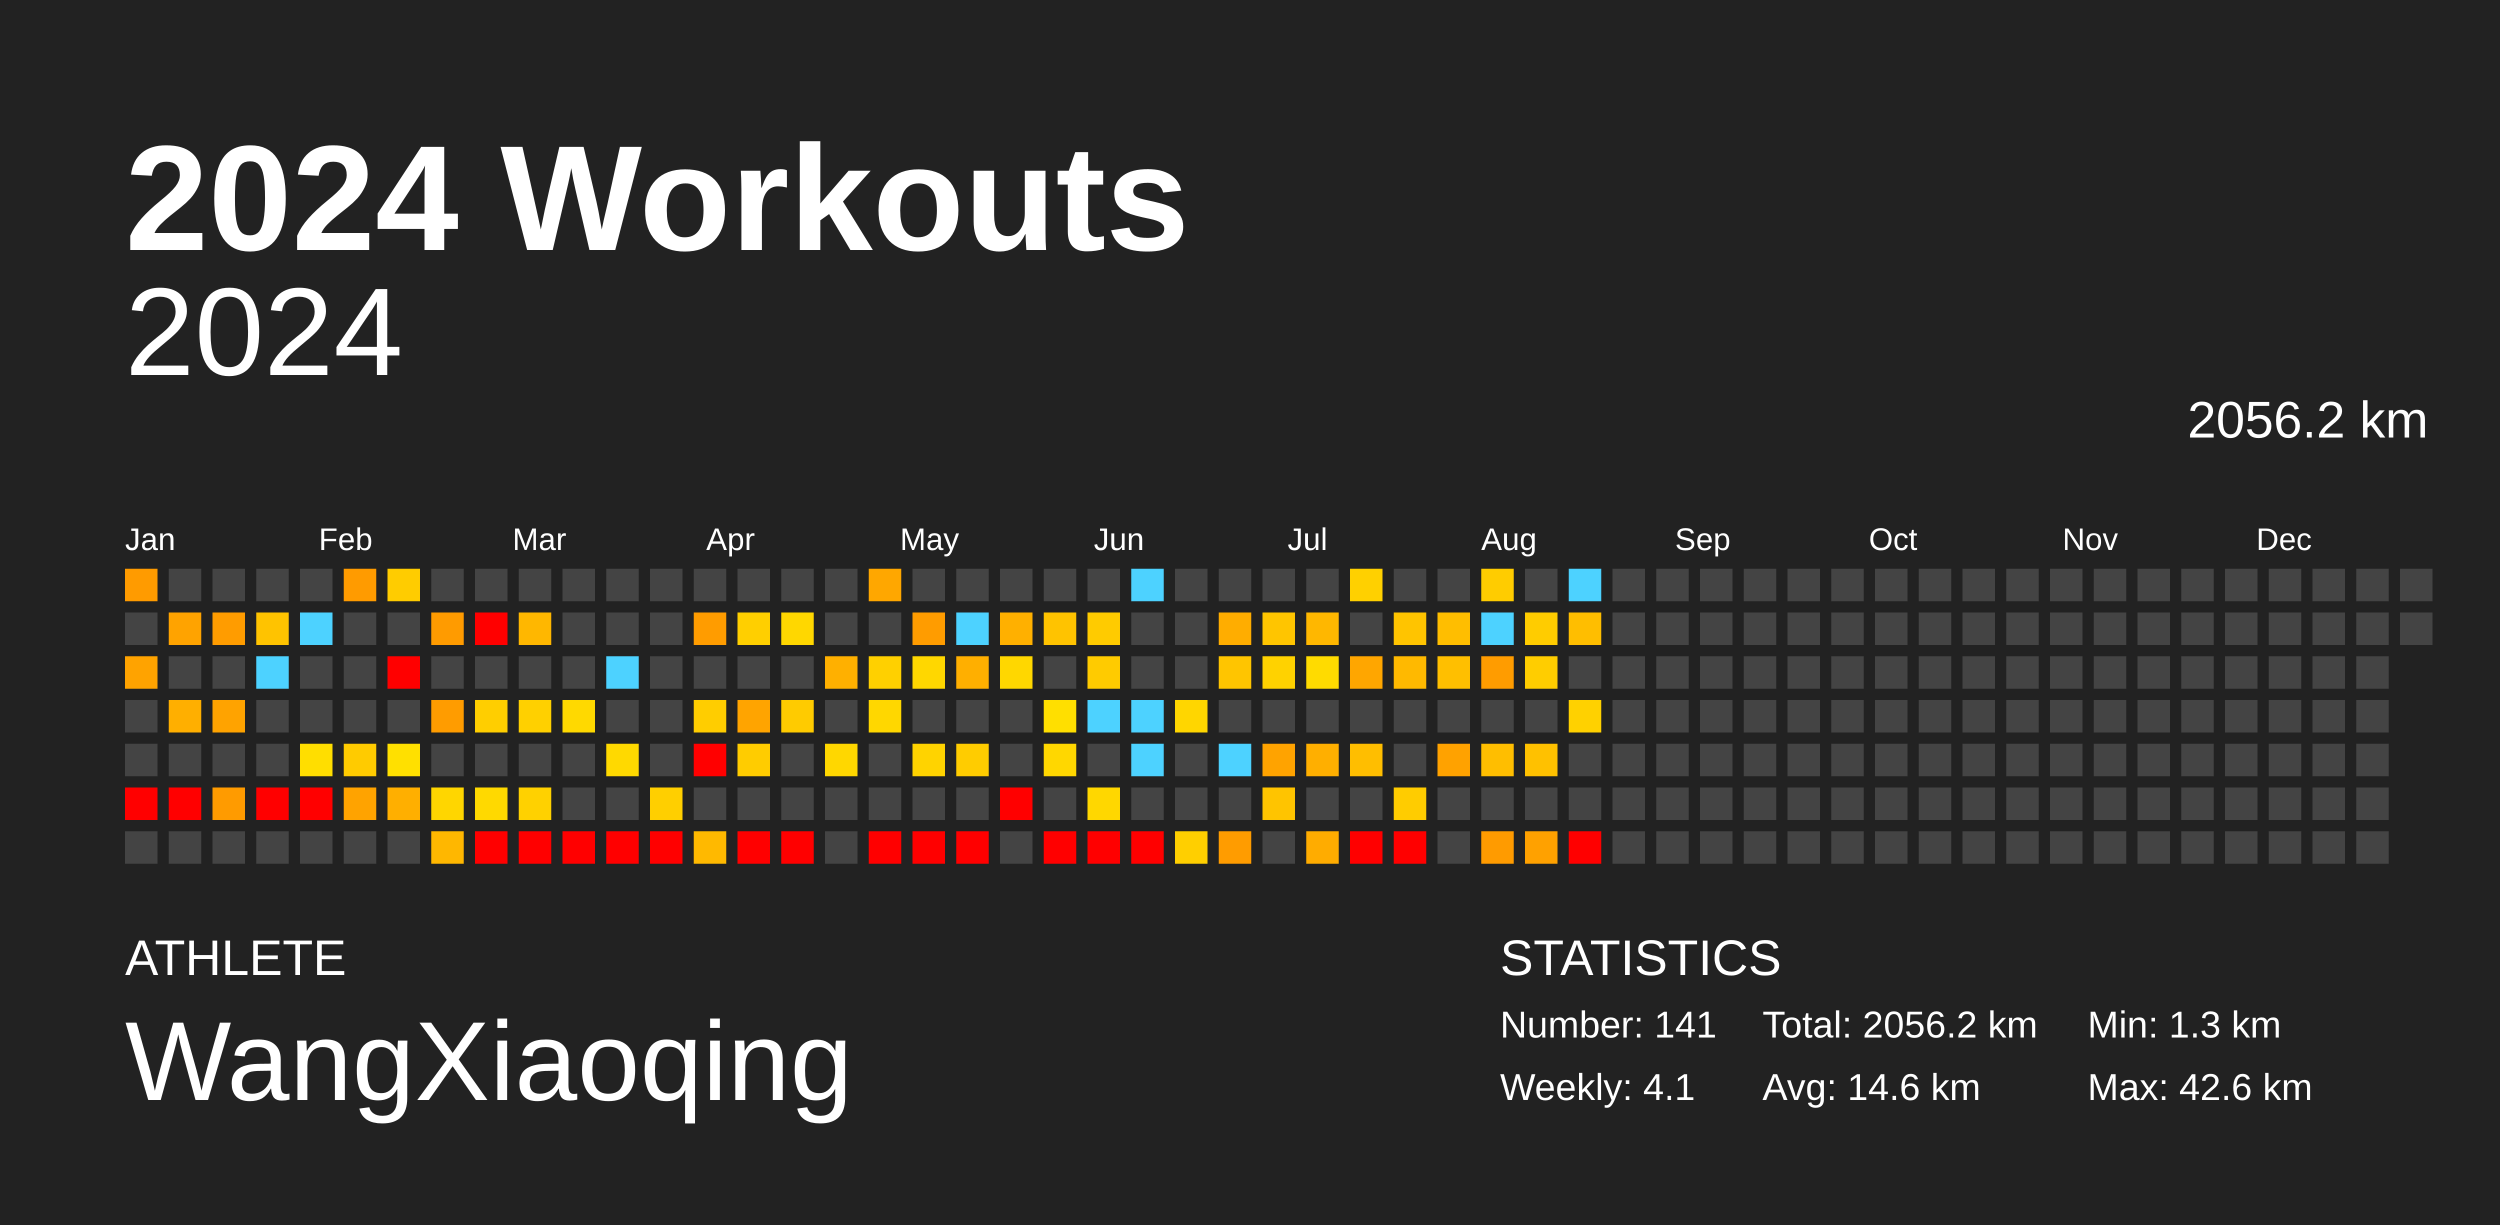
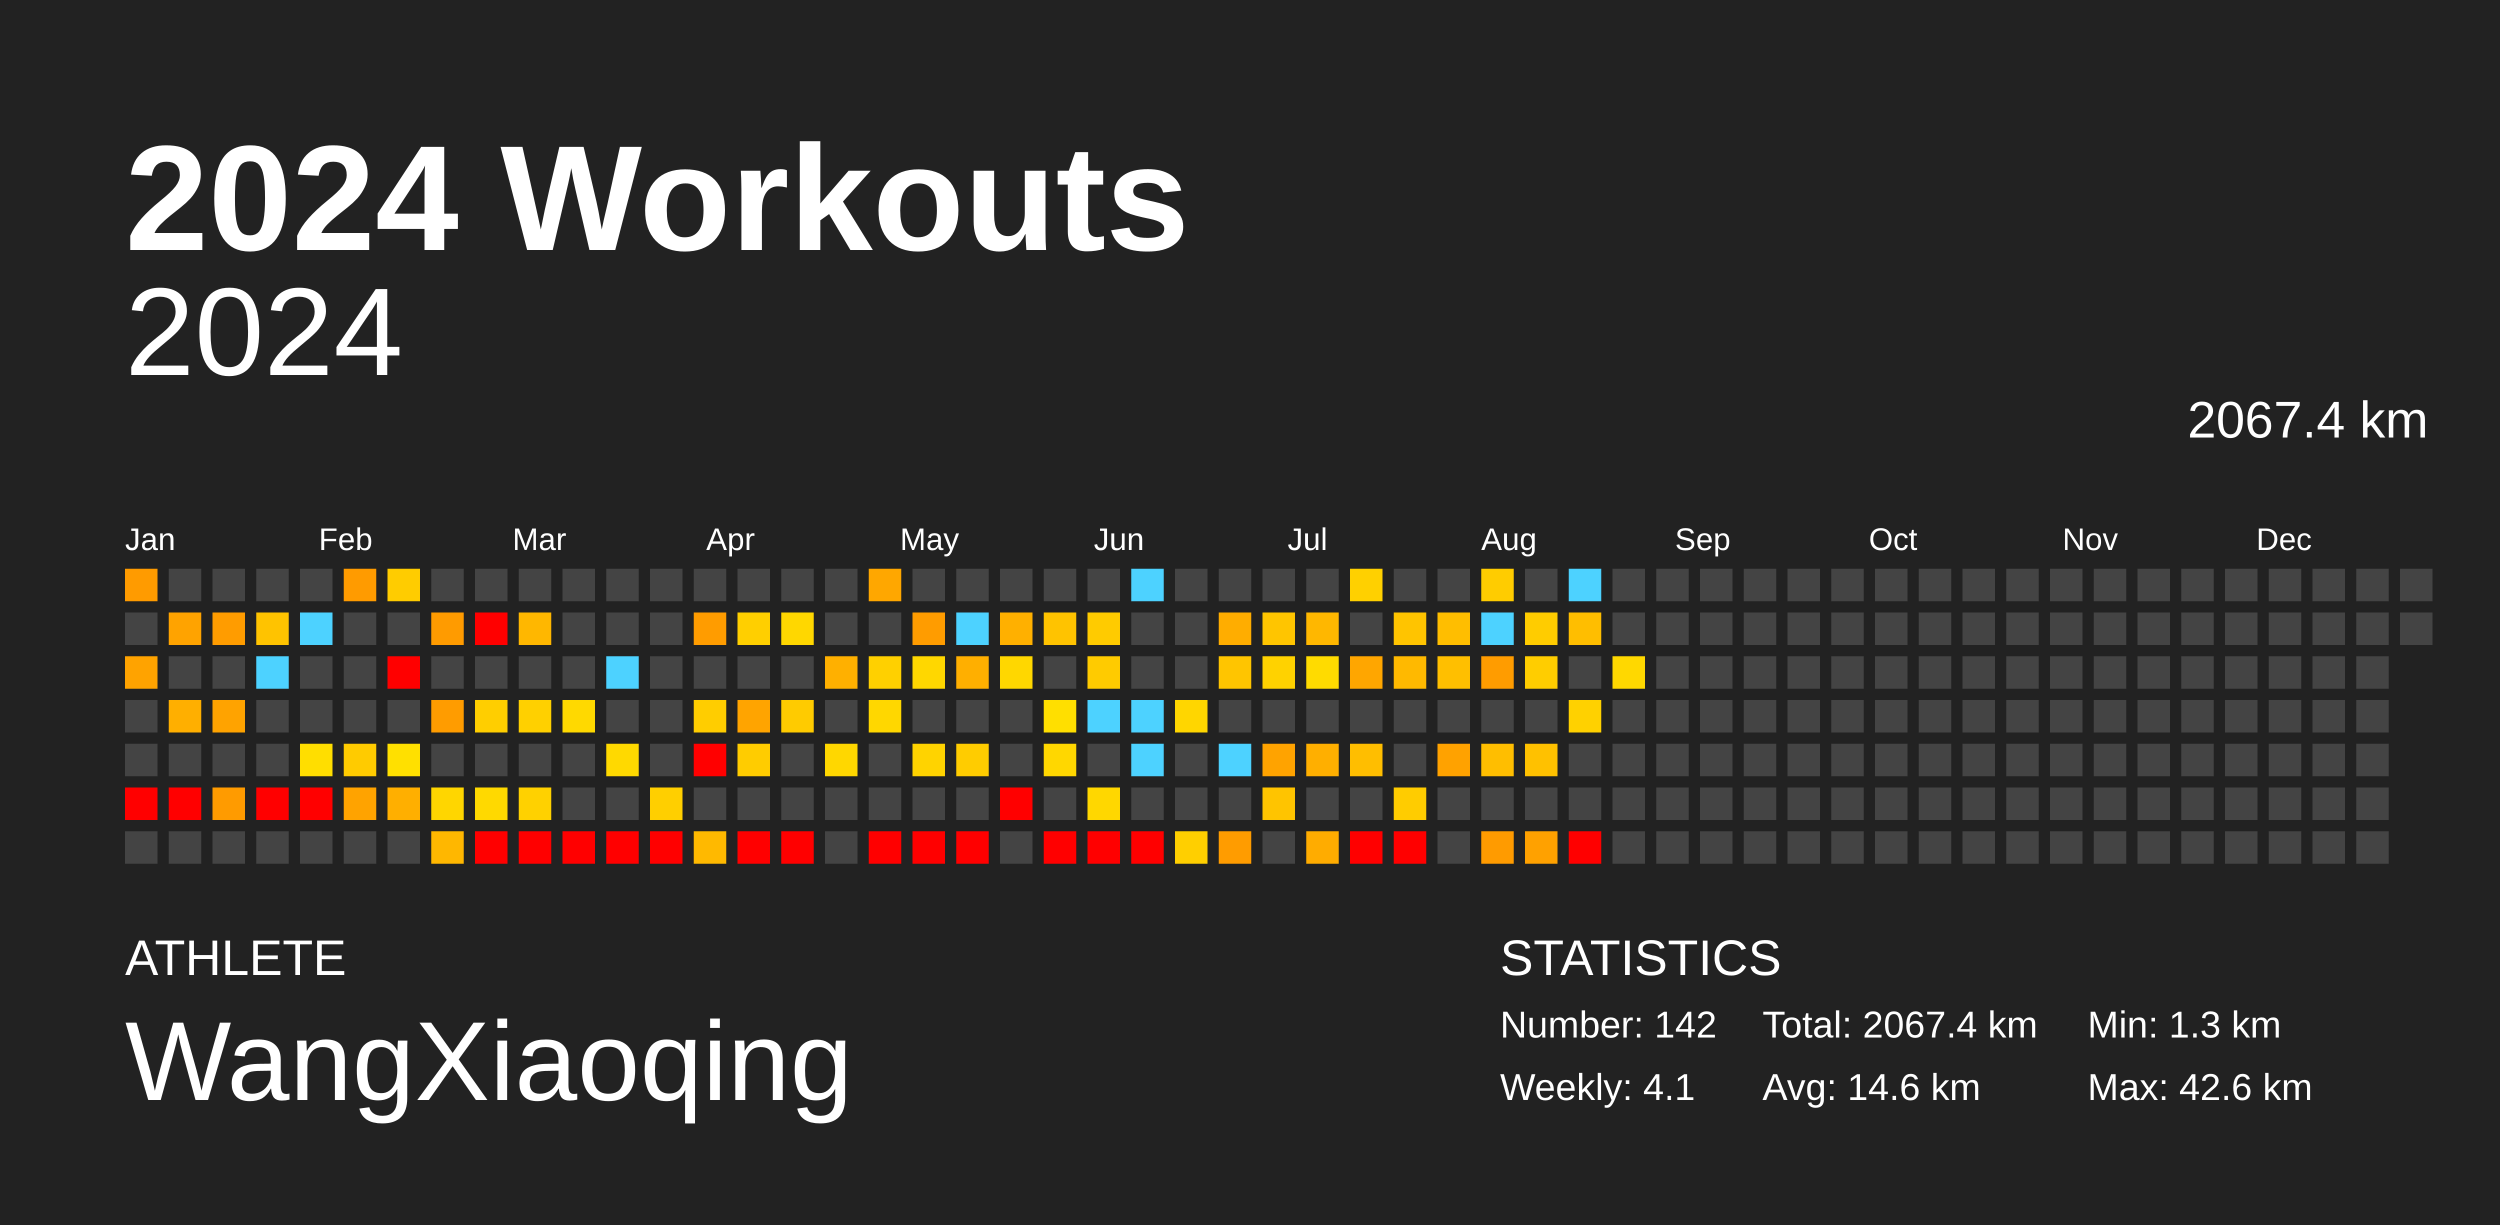
<svg xmlns="http://www.w3.org/2000/svg" baseProfile="full" height="98mm" version="1.1" viewBox="0,0,200,98" width="200mm">
  <defs />
  <rect fill="#222222" height="98" width="200" x="0" y="0" />
  <text fill="#FFFFFF" style="font-size:12px; font-family:Arial; font-weight:bold;" x="10" y="20">2024 Workouts</text>
  <text fill="#FFFFFF" style="font-size:4px; font-family:Arial" x="10" y="78">ATHLETE</text>
  <text fill="#FFFFFF" style="font-size:9px; font-family:Arial" x="10" y="88">WangXiaoqing</text>
  <text fill="#FFFFFF" style="font-size:4px; font-family:Arial" x="120" y="78">STATISTICS</text>
-   <text fill="#FFFFFF" style="font-size:3px; font-family:Arial" x="120" y="83">Number: 141</text>
+   <text fill="#FFFFFF" style="font-size:3px; font-family:Arial" x="120" y="83">Number: 142</text>
  <text fill="#FFFFFF" style="font-size:3px; font-family:Arial" x="120" y="88">Weekly: 4.1</text>
-   <text fill="#FFFFFF" style="font-size:3px; font-family:Arial" x="141" y="83">Total: 2056.2 km</text>
+   <text fill="#FFFFFF" style="font-size:3px; font-family:Arial" x="141" y="83">Total: 2067.4 km</text>
  <text fill="#FFFFFF" style="font-size:3px; font-family:Arial" x="141" y="88">Avg: 14.6 km</text>
  <text fill="#FFFFFF" style="font-size:3px; font-family:Arial" x="167" y="83">Min: 1.3 km</text>
  <text fill="#FFFFFF" style="font-size:3px; font-family:Arial" x="167" y="88">Max: 42.6 km</text>
  <text alignment-baseline="hanging" fill="#FFFFFF" style="font-size:10.0px; font-family:Arial;" x="10" y="30">2024</text>
-   <text alignment-baseline="hanging" fill="#FFFFFF" style="font-size:4.125px; font-family:Arial;" x="175" y="35">2056.2 km</text>
+   <text alignment-baseline="hanging" fill="#FFFFFF" style="font-size:4.125px; font-family:Arial;" x="175" y="35">2067.4 km</text>
  <text fill="#FFFFFF" style="font-size:2.5px; font-family:Arial" x="10.0" y="44">Jan</text>
  <text fill="#FFFFFF" style="font-size:2.5px; font-family:Arial" x="25.5" y="44">Feb</text>
  <text fill="#FFFFFF" style="font-size:2.5px; font-family:Arial" x="41.0" y="44">Mar</text>
  <text fill="#FFFFFF" style="font-size:2.5px; font-family:Arial" x="56.5" y="44">Apr</text>
  <text fill="#FFFFFF" style="font-size:2.5px; font-family:Arial" x="72.0" y="44">May</text>
  <text fill="#FFFFFF" style="font-size:2.5px; font-family:Arial" x="87.5" y="44">Jun</text>
  <text fill="#FFFFFF" style="font-size:2.5px; font-family:Arial" x="103.0" y="44">Jul</text>
  <text fill="#FFFFFF" style="font-size:2.5px; font-family:Arial" x="118.5" y="44">Aug</text>
  <text fill="#FFFFFF" style="font-size:2.5px; font-family:Arial" x="134.0" y="44">Sep</text>
  <text fill="#FFFFFF" style="font-size:2.5px; font-family:Arial" x="149.5" y="44">Oct</text>
  <text fill="#FFFFFF" style="font-size:2.5px; font-family:Arial" x="165.0" y="44">Nov</text>
  <text fill="#FFFFFF" style="font-size:2.5px; font-family:Arial" x="180.5" y="44">Dec</text>
  <rect fill="#ff9b00" height="2.6" width="2.6" x="10.0" y="45.5" />
  <rect fill="#444444" height="2.6" width="2.6" x="10.0" y="49.0" />
  <rect fill="#ffa300" height="2.6" width="2.6" x="10.0" y="52.5" />
  <rect fill="#444444" height="2.6" width="2.6" x="10.0" y="56.0" />
  <rect fill="#444444" height="2.6" width="2.6" x="10.0" y="59.5" />
  <rect fill="red" height="2.6" width="2.6" x="10.0" y="63.0" />
  <rect fill="#444444" height="2.6" width="2.6" x="10.0" y="66.5" />
  <rect fill="#444444" height="2.6" width="2.6" x="13.5" y="45.5" />
  <rect fill="#ffa300" height="2.6" width="2.6" x="13.5" y="49.0" />
  <rect fill="#444444" height="2.6" width="2.6" x="13.5" y="52.5" />
  <rect fill="#ffaf00" height="2.6" width="2.6" x="13.5" y="56.0" />
  <rect fill="#444444" height="2.6" width="2.6" x="13.5" y="59.5" />
  <rect fill="red" height="2.6" width="2.6" x="13.5" y="63.0" />
  <rect fill="#444444" height="2.6" width="2.6" x="13.5" y="66.5" />
  <rect fill="#444444" height="2.6" width="2.6" x="17.0" y="45.5" />
  <rect fill="#ff9c00" height="2.6" width="2.6" x="17.0" y="49.0" />
  <rect fill="#444444" height="2.6" width="2.6" x="17.0" y="52.5" />
  <rect fill="#ffa300" height="2.6" width="2.6" x="17.0" y="56.0" />
  <rect fill="#444444" height="2.6" width="2.6" x="17.0" y="59.5" />
  <rect fill="#ff9b00" height="2.6" width="2.6" x="17.0" y="63.0" />
  <rect fill="#444444" height="2.6" width="2.6" x="17.0" y="66.5" />
  <rect fill="#444444" height="2.6" width="2.6" x="20.5" y="45.5" />
  <rect fill="#ffc300" height="2.6" width="2.6" x="20.5" y="49.0" />
  <rect fill="#4dd2ff" height="2.6" width="2.6" x="20.5" y="52.5" />
  <rect fill="#444444" height="2.6" width="2.6" x="20.5" y="56.0" />
  <rect fill="#444444" height="2.6" width="2.6" x="20.5" y="59.5" />
  <rect fill="red" height="2.6" width="2.6" x="20.5" y="63.0" />
  <rect fill="#444444" height="2.6" width="2.6" x="20.5" y="66.5" />
  <rect fill="#444444" height="2.6" width="2.6" x="24.0" y="45.5" />
  <rect fill="#4dd2ff" height="2.6" width="2.6" x="24.0" y="49.0" />
  <rect fill="#444444" height="2.6" width="2.6" x="24.0" y="52.5" />
  <rect fill="#444444" height="2.6" width="2.6" x="24.0" y="56.0" />
  <rect fill="#ffde00" height="2.6" width="2.6" x="24.0" y="59.5" />
  <rect fill="red" height="2.6" width="2.6" x="24.0" y="63.0" />
  <rect fill="#444444" height="2.6" width="2.6" x="24.0" y="66.5" />
  <rect fill="#ff9b00" height="2.6" width="2.6" x="27.5" y="45.5" />
  <rect fill="#444444" height="2.6" width="2.6" x="27.5" y="49.0" />
  <rect fill="#444444" height="2.6" width="2.6" x="27.5" y="52.5" />
  <rect fill="#444444" height="2.6" width="2.6" x="27.5" y="56.0" />
  <rect fill="#ffcb00" height="2.6" width="2.6" x="27.5" y="59.5" />
  <rect fill="#ffa300" height="2.6" width="2.6" x="27.5" y="63.0" />
  <rect fill="#444444" height="2.6" width="2.6" x="27.5" y="66.5" />
  <rect fill="#ffcc00" height="2.6" width="2.6" x="31.0" y="45.5" />
  <rect fill="#444444" height="2.6" width="2.6" x="31.0" y="49.0" />
  <rect fill="red" height="2.6" width="2.6" x="31.0" y="52.5" />
  <rect fill="#444444" height="2.6" width="2.6" x="31.0" y="56.0" />
  <rect fill="#ffe000" height="2.6" width="2.6" x="31.0" y="59.5" />
  <rect fill="#ffaf00" height="2.6" width="2.6" x="31.0" y="63.0" />
  <rect fill="#444444" height="2.6" width="2.6" x="31.0" y="66.5" />
  <rect fill="#444444" height="2.6" width="2.6" x="34.5" y="45.5" />
  <rect fill="#ff9b00" height="2.6" width="2.6" x="34.5" y="49.0" />
  <rect fill="#444444" height="2.6" width="2.6" x="34.5" y="52.5" />
  <rect fill="#ff9c00" height="2.6" width="2.6" x="34.5" y="56.0" />
  <rect fill="#444444" height="2.6" width="2.6" x="34.5" y="59.5" />
  <rect fill="#ffd600" height="2.6" width="2.6" x="34.5" y="63.0" />
  <rect fill="#ffb700" height="2.6" width="2.6" x="34.5" y="66.5" />
  <rect fill="#444444" height="2.6" width="2.6" x="38.0" y="45.5" />
  <rect fill="red" height="2.6" width="2.6" x="38.0" y="49.0" />
  <rect fill="#444444" height="2.6" width="2.6" x="38.0" y="52.5" />
  <rect fill="#ffce00" height="2.6" width="2.6" x="38.0" y="56.0" />
  <rect fill="#444444" height="2.6" width="2.6" x="38.0" y="59.5" />
  <rect fill="#ffd900" height="2.6" width="2.6" x="38.0" y="63.0" />
  <rect fill="red" height="2.6" width="2.6" x="38.0" y="66.5" />
  <rect fill="#444444" height="2.6" width="2.6" x="41.5" y="45.5" />
  <rect fill="#ffb700" height="2.6" width="2.6" x="41.5" y="49.0" />
  <rect fill="#444444" height="2.6" width="2.6" x="41.5" y="52.5" />
  <rect fill="#ffd000" height="2.6" width="2.6" x="41.5" y="56.0" />
  <rect fill="#444444" height="2.6" width="2.6" x="41.5" y="59.5" />
  <rect fill="#ffd100" height="2.6" width="2.6" x="41.5" y="63.0" />
  <rect fill="red" height="2.6" width="2.6" x="41.5" y="66.5" />
  <rect fill="#444444" height="2.6" width="2.6" x="45.0" y="45.5" />
  <rect fill="#444444" height="2.6" width="2.6" x="45.0" y="49.0" />
  <rect fill="#444444" height="2.6" width="2.6" x="45.0" y="52.5" />
  <rect fill="#ffd900" height="2.6" width="2.6" x="45.0" y="56.0" />
  <rect fill="#444444" height="2.6" width="2.6" x="45.0" y="59.5" />
  <rect fill="#444444" height="2.6" width="2.6" x="45.0" y="63.0" />
  <rect fill="red" height="2.6" width="2.6" x="45.0" y="66.5" />
  <rect fill="#444444" height="2.6" width="2.6" x="48.5" y="45.5" />
  <rect fill="#444444" height="2.6" width="2.6" x="48.5" y="49.0" />
  <rect fill="#4dd2ff" height="2.6" width="2.6" x="48.5" y="52.5" />
  <rect fill="#444444" height="2.6" width="2.6" x="48.5" y="56.0" />
  <rect fill="#ffd900" height="2.6" width="2.6" x="48.5" y="59.5" />
  <rect fill="#444444" height="2.6" width="2.6" x="48.5" y="63.0" />
  <rect fill="red" height="2.6" width="2.6" x="48.5" y="66.5" />
  <rect fill="#444444" height="2.6" width="2.6" x="52.0" y="45.5" />
  <rect fill="#444444" height="2.6" width="2.6" x="52.0" y="49.0" />
  <rect fill="#444444" height="2.6" width="2.6" x="52.0" y="52.5" />
  <rect fill="#444444" height="2.6" width="2.6" x="52.0" y="56.0" />
  <rect fill="#444444" height="2.6" width="2.6" x="52.0" y="59.5" />
  <rect fill="#ffcf00" height="2.6" width="2.6" x="52.0" y="63.0" />
  <rect fill="red" height="2.6" width="2.6" x="52.0" y="66.5" />
  <rect fill="#444444" height="2.6" width="2.6" x="55.5" y="45.5" />
  <rect fill="#ff9c00" height="2.6" width="2.6" x="55.5" y="49.0" />
  <rect fill="#444444" height="2.6" width="2.6" x="55.5" y="52.5" />
  <rect fill="#ffcd00" height="2.6" width="2.6" x="55.5" y="56.0" />
  <rect fill="red" height="2.6" width="2.6" x="55.5" y="59.5" />
  <rect fill="#444444" height="2.6" width="2.6" x="55.5" y="63.0" />
  <rect fill="#ffb900" height="2.6" width="2.6" x="55.5" y="66.5" />
  <rect fill="#444444" height="2.6" width="2.6" x="59.0" y="45.5" />
  <rect fill="#ffcf00" height="2.6" width="2.6" x="59.0" y="49.0" />
  <rect fill="#444444" height="2.6" width="2.6" x="59.0" y="52.5" />
  <rect fill="#ffa400" height="2.6" width="2.6" x="59.0" y="56.0" />
  <rect fill="#ffcc00" height="2.6" width="2.6" x="59.0" y="59.5" />
  <rect fill="#444444" height="2.6" width="2.6" x="59.0" y="63.0" />
  <rect fill="red" height="2.6" width="2.6" x="59.0" y="66.5" />
  <rect fill="#444444" height="2.6" width="2.6" x="62.5" y="45.5" />
  <rect fill="#ffd700" height="2.6" width="2.6" x="62.5" y="49.0" />
  <rect fill="#444444" height="2.6" width="2.6" x="62.5" y="52.5" />
  <rect fill="#ffcb00" height="2.6" width="2.6" x="62.5" y="56.0" />
  <rect fill="#444444" height="2.6" width="2.6" x="62.5" y="59.5" />
  <rect fill="#444444" height="2.6" width="2.6" x="62.5" y="63.0" />
  <rect fill="red" height="2.6" width="2.6" x="62.5" y="66.5" />
  <rect fill="#444444" height="2.6" width="2.6" x="66.0" y="45.5" />
  <rect fill="#444444" height="2.6" width="2.6" x="66.0" y="49.0" />
  <rect fill="#ffb000" height="2.6" width="2.6" x="66.0" y="52.5" />
  <rect fill="#444444" height="2.6" width="2.6" x="66.0" y="56.0" />
  <rect fill="#ffd700" height="2.6" width="2.6" x="66.0" y="59.5" />
  <rect fill="#444444" height="2.6" width="2.6" x="66.0" y="63.0" />
  <rect fill="#444444" height="2.6" width="2.6" x="66.0" y="66.5" />
  <rect fill="#ffa700" height="2.6" width="2.6" x="69.5" y="45.5" />
  <rect fill="#444444" height="2.6" width="2.6" x="69.5" y="49.0" />
  <rect fill="#ffd000" height="2.6" width="2.6" x="69.5" y="52.5" />
  <rect fill="#ffd700" height="2.6" width="2.6" x="69.5" y="56.0" />
  <rect fill="#444444" height="2.6" width="2.6" x="69.5" y="59.5" />
  <rect fill="#444444" height="2.6" width="2.6" x="69.5" y="63.0" />
  <rect fill="red" height="2.6" width="2.6" x="69.5" y="66.5" />
  <rect fill="#444444" height="2.6" width="2.6" x="73.0" y="45.5" />
  <rect fill="#ff9c00" height="2.6" width="2.6" x="73.0" y="49.0" />
  <rect fill="#ffd700" height="2.6" width="2.6" x="73.0" y="52.5" />
  <rect fill="#444444" height="2.6" width="2.6" x="73.0" y="56.0" />
  <rect fill="#ffd300" height="2.6" width="2.6" x="73.0" y="59.5" />
  <rect fill="#444444" height="2.6" width="2.6" x="73.0" y="63.0" />
  <rect fill="red" height="2.6" width="2.6" x="73.0" y="66.5" />
  <rect fill="#444444" height="2.6" width="2.6" x="76.5" y="45.5" />
  <rect fill="#4dd2ff" height="2.6" width="2.6" x="76.5" y="49.0" />
  <rect fill="#ffaf00" height="2.6" width="2.6" x="76.5" y="52.5" />
  <rect fill="#444444" height="2.6" width="2.6" x="76.5" y="56.0" />
  <rect fill="#ffcc00" height="2.6" width="2.6" x="76.5" y="59.5" />
  <rect fill="#444444" height="2.6" width="2.6" x="76.5" y="63.0" />
  <rect fill="red" height="2.6" width="2.6" x="76.5" y="66.5" />
  <rect fill="#444444" height="2.6" width="2.6" x="80.0" y="45.5" />
  <rect fill="#ffb000" height="2.6" width="2.6" x="80.0" y="49.0" />
  <rect fill="#ffd700" height="2.6" width="2.6" x="80.0" y="52.5" />
  <rect fill="#444444" height="2.6" width="2.6" x="80.0" y="56.0" />
  <rect fill="#444444" height="2.6" width="2.6" x="80.0" y="59.5" />
  <rect fill="red" height="2.6" width="2.6" x="80.0" y="63.0" />
  <rect fill="#444444" height="2.6" width="2.6" x="80.0" y="66.5" />
  <rect fill="#444444" height="2.6" width="2.6" x="83.5" y="45.5" />
  <rect fill="#ffc300" height="2.6" width="2.6" x="83.5" y="49.0" />
  <rect fill="#444444" height="2.6" width="2.6" x="83.5" y="52.5" />
  <rect fill="#ffdf00" height="2.6" width="2.6" x="83.5" y="56.0" />
  <rect fill="#ffd700" height="2.6" width="2.6" x="83.5" y="59.5" />
  <rect fill="#444444" height="2.6" width="2.6" x="83.5" y="63.0" />
  <rect fill="red" height="2.6" width="2.6" x="83.5" y="66.5" />
  <rect fill="#444444" height="2.6" width="2.6" x="87.0" y="45.5" />
  <rect fill="#ffcb00" height="2.6" width="2.6" x="87.0" y="49.0" />
  <rect fill="#ffcb00" height="2.6" width="2.6" x="87.0" y="52.5" />
  <rect fill="#4dd2ff" height="2.6" width="2.6" x="87.0" y="56.0" />
  <rect fill="#444444" height="2.6" width="2.6" x="87.0" y="59.5" />
  <rect fill="#ffd700" height="2.6" width="2.6" x="87.0" y="63.0" />
  <rect fill="red" height="2.6" width="2.6" x="87.0" y="66.5" />
  <rect fill="#4dd2ff" height="2.6" width="2.6" x="90.5" y="45.5" />
  <rect fill="#444444" height="2.6" width="2.6" x="90.5" y="49.0" />
  <rect fill="#444444" height="2.6" width="2.6" x="90.5" y="52.5" />
  <rect fill="#4dd2ff" height="2.6" width="2.6" x="90.5" y="56.0" />
  <rect fill="#4dd2ff" height="2.6" width="2.6" x="90.5" y="59.5" />
  <rect fill="#444444" height="2.6" width="2.6" x="90.5" y="63.0" />
  <rect fill="red" height="2.6" width="2.6" x="90.5" y="66.5" />
  <rect fill="#444444" height="2.6" width="2.6" x="94.0" y="45.5" />
  <rect fill="#444444" height="2.6" width="2.6" x="94.0" y="49.0" />
  <rect fill="#444444" height="2.6" width="2.6" x="94.0" y="52.5" />
  <rect fill="#ffd600" height="2.6" width="2.6" x="94.0" y="56.0" />
  <rect fill="#444444" height="2.6" width="2.6" x="94.0" y="59.5" />
  <rect fill="#444444" height="2.6" width="2.6" x="94.0" y="63.0" />
  <rect fill="#ffcf00" height="2.6" width="2.6" x="94.0" y="66.5" />
  <rect fill="#444444" height="2.6" width="2.6" x="97.5" y="45.5" />
  <rect fill="#ffad00" height="2.6" width="2.6" x="97.5" y="49.0" />
  <rect fill="#ffc500" height="2.6" width="2.6" x="97.5" y="52.5" />
  <rect fill="#444444" height="2.6" width="2.6" x="97.5" y="56.0" />
  <rect fill="#4dd2ff" height="2.6" width="2.6" x="97.5" y="59.5" />
  <rect fill="#444444" height="2.6" width="2.6" x="97.5" y="63.0" />
  <rect fill="#ff9c00" height="2.6" width="2.6" x="97.5" y="66.5" />
  <rect fill="#444444" height="2.6" width="2.6" x="101.0" y="45.5" />
  <rect fill="#ffc500" height="2.6" width="2.6" x="101.0" y="49.0" />
  <rect fill="#ffd200" height="2.6" width="2.6" x="101.0" y="52.5" />
  <rect fill="#444444" height="2.6" width="2.6" x="101.0" y="56.0" />
  <rect fill="#ffa300" height="2.6" width="2.6" x="101.0" y="59.5" />
  <rect fill="#ffc400" height="2.6" width="2.6" x="101.0" y="63.0" />
  <rect fill="#444444" height="2.6" width="2.6" x="101.0" y="66.5" />
  <rect fill="#444444" height="2.6" width="2.6" x="104.5" y="45.5" />
  <rect fill="#ffb700" height="2.6" width="2.6" x="104.5" y="49.0" />
  <rect fill="#ffdb00" height="2.6" width="2.6" x="104.5" y="52.5" />
  <rect fill="#444444" height="2.6" width="2.6" x="104.5" y="56.0" />
  <rect fill="#ffaf00" height="2.6" width="2.6" x="104.5" y="59.5" />
  <rect fill="#444444" height="2.6" width="2.6" x="104.5" y="63.0" />
  <rect fill="#ffac00" height="2.6" width="2.6" x="104.5" y="66.5" />
  <rect fill="#ffd000" height="2.6" width="2.6" x="108.0" y="45.5" />
  <rect fill="#444444" height="2.6" width="2.6" x="108.0" y="49.0" />
  <rect fill="#ffa600" height="2.6" width="2.6" x="108.0" y="52.5" />
  <rect fill="#444444" height="2.6" width="2.6" x="108.0" y="56.0" />
  <rect fill="#ffbe00" height="2.6" width="2.6" x="108.0" y="59.5" />
  <rect fill="#444444" height="2.6" width="2.6" x="108.0" y="63.0" />
  <rect fill="red" height="2.6" width="2.6" x="108.0" y="66.5" />
  <rect fill="#444444" height="2.6" width="2.6" x="111.5" y="45.5" />
  <rect fill="#ffc400" height="2.6" width="2.6" x="111.5" y="49.0" />
  <rect fill="#ffb900" height="2.6" width="2.6" x="111.5" y="52.5" />
  <rect fill="#444444" height="2.6" width="2.6" x="111.5" y="56.0" />
  <rect fill="#444444" height="2.6" width="2.6" x="111.5" y="59.5" />
  <rect fill="#ffcc00" height="2.6" width="2.6" x="111.5" y="63.0" />
  <rect fill="red" height="2.6" width="2.6" x="111.5" y="66.5" />
  <rect fill="#444444" height="2.6" width="2.6" x="115.0" y="45.5" />
  <rect fill="#ffbe00" height="2.6" width="2.6" x="115.0" y="49.0" />
  <rect fill="#ffbf00" height="2.6" width="2.6" x="115.0" y="52.5" />
  <rect fill="#444444" height="2.6" width="2.6" x="115.0" y="56.0" />
  <rect fill="#ffa200" height="2.6" width="2.6" x="115.0" y="59.5" />
  <rect fill="#444444" height="2.6" width="2.6" x="115.0" y="63.0" />
  <rect fill="#444444" height="2.6" width="2.6" x="115.0" y="66.5" />
  <rect fill="#ffcc00" height="2.6" width="2.6" x="118.5" y="45.5" />
  <rect fill="#4dd2ff" height="2.6" width="2.6" x="118.5" y="49.0" />
  <rect fill="#ff9c00" height="2.6" width="2.6" x="118.5" y="52.5" />
  <rect fill="#444444" height="2.6" width="2.6" x="118.5" y="56.0" />
  <rect fill="#ffbe00" height="2.6" width="2.6" x="118.5" y="59.5" />
  <rect fill="#444444" height="2.6" width="2.6" x="118.5" y="63.0" />
  <rect fill="#ff9b00" height="2.6" width="2.6" x="118.5" y="66.5" />
  <rect fill="#444444" height="2.6" width="2.6" x="122.0" y="45.5" />
  <rect fill="#ffcc00" height="2.6" width="2.6" x="122.0" y="49.0" />
  <rect fill="#ffcd00" height="2.6" width="2.6" x="122.0" y="52.5" />
  <rect fill="#444444" height="2.6" width="2.6" x="122.0" y="56.0" />
  <rect fill="#ffc100" height="2.6" width="2.6" x="122.0" y="59.5" />
  <rect fill="#444444" height="2.6" width="2.6" x="122.0" y="63.0" />
  <rect fill="#ffa100" height="2.6" width="2.6" x="122.0" y="66.5" />
  <rect fill="#4dd2ff" height="2.6" width="2.6" x="125.5" y="45.5" />
  <rect fill="#ffbe00" height="2.6" width="2.6" x="125.5" y="49.0" />
  <rect fill="#444444" height="2.6" width="2.6" x="125.5" y="52.5" />
  <rect fill="#ffd100" height="2.6" width="2.6" x="125.5" y="56.0" />
  <rect fill="#444444" height="2.6" width="2.6" x="125.5" y="59.5" />
  <rect fill="#444444" height="2.6" width="2.6" x="125.5" y="63.0" />
  <rect fill="red" height="2.6" width="2.6" x="125.5" y="66.5" />
  <rect fill="#444444" height="2.6" width="2.6" x="129.0" y="45.5" />
  <rect fill="#444444" height="2.6" width="2.6" x="129.0" y="49.0" />
-   <rect fill="#444444" height="2.6" width="2.6" x="129.0" y="52.5" />
+   <rect fill="#ffd800" height="2.6" width="2.6" x="129.0" y="52.5" />
  <rect fill="#444444" height="2.6" width="2.6" x="129.0" y="56.0" />
  <rect fill="#444444" height="2.6" width="2.6" x="129.0" y="59.5" />
  <rect fill="#444444" height="2.6" width="2.6" x="129.0" y="63.0" />
  <rect fill="#444444" height="2.6" width="2.6" x="129.0" y="66.5" />
  <rect fill="#444444" height="2.6" width="2.6" x="132.5" y="45.5" />
  <rect fill="#444444" height="2.6" width="2.6" x="132.5" y="49.0" />
  <rect fill="#444444" height="2.6" width="2.6" x="132.5" y="52.5" />
  <rect fill="#444444" height="2.6" width="2.6" x="132.5" y="56.0" />
  <rect fill="#444444" height="2.6" width="2.6" x="132.5" y="59.5" />
  <rect fill="#444444" height="2.6" width="2.6" x="132.5" y="63.0" />
  <rect fill="#444444" height="2.6" width="2.6" x="132.5" y="66.5" />
  <rect fill="#444444" height="2.6" width="2.6" x="136.0" y="45.5" />
  <rect fill="#444444" height="2.6" width="2.6" x="136.0" y="49.0" />
  <rect fill="#444444" height="2.6" width="2.6" x="136.0" y="52.5" />
  <rect fill="#444444" height="2.6" width="2.6" x="136.0" y="56.0" />
  <rect fill="#444444" height="2.6" width="2.6" x="136.0" y="59.5" />
  <rect fill="#444444" height="2.6" width="2.6" x="136.0" y="63.0" />
  <rect fill="#444444" height="2.6" width="2.6" x="136.0" y="66.5" />
  <rect fill="#444444" height="2.6" width="2.6" x="139.5" y="45.5" />
  <rect fill="#444444" height="2.6" width="2.6" x="139.5" y="49.0" />
  <rect fill="#444444" height="2.6" width="2.6" x="139.5" y="52.5" />
  <rect fill="#444444" height="2.6" width="2.6" x="139.5" y="56.0" />
  <rect fill="#444444" height="2.6" width="2.6" x="139.5" y="59.5" />
  <rect fill="#444444" height="2.6" width="2.6" x="139.5" y="63.0" />
  <rect fill="#444444" height="2.6" width="2.6" x="139.5" y="66.5" />
  <rect fill="#444444" height="2.6" width="2.6" x="143.0" y="45.5" />
  <rect fill="#444444" height="2.6" width="2.6" x="143.0" y="49.0" />
  <rect fill="#444444" height="2.6" width="2.6" x="143.0" y="52.5" />
  <rect fill="#444444" height="2.6" width="2.6" x="143.0" y="56.0" />
  <rect fill="#444444" height="2.6" width="2.6" x="143.0" y="59.5" />
  <rect fill="#444444" height="2.6" width="2.6" x="143.0" y="63.0" />
  <rect fill="#444444" height="2.6" width="2.6" x="143.0" y="66.5" />
  <rect fill="#444444" height="2.6" width="2.6" x="146.5" y="45.5" />
  <rect fill="#444444" height="2.6" width="2.6" x="146.5" y="49.0" />
  <rect fill="#444444" height="2.6" width="2.6" x="146.5" y="52.5" />
  <rect fill="#444444" height="2.6" width="2.6" x="146.5" y="56.0" />
  <rect fill="#444444" height="2.6" width="2.6" x="146.5" y="59.5" />
  <rect fill="#444444" height="2.6" width="2.6" x="146.5" y="63.0" />
  <rect fill="#444444" height="2.6" width="2.6" x="146.5" y="66.5" />
  <rect fill="#444444" height="2.6" width="2.6" x="150.0" y="45.5" />
  <rect fill="#444444" height="2.6" width="2.6" x="150.0" y="49.0" />
  <rect fill="#444444" height="2.6" width="2.6" x="150.0" y="52.5" />
  <rect fill="#444444" height="2.6" width="2.6" x="150.0" y="56.0" />
  <rect fill="#444444" height="2.6" width="2.6" x="150.0" y="59.5" />
  <rect fill="#444444" height="2.6" width="2.6" x="150.0" y="63.0" />
  <rect fill="#444444" height="2.6" width="2.6" x="150.0" y="66.5" />
  <rect fill="#444444" height="2.6" width="2.6" x="153.5" y="45.5" />
  <rect fill="#444444" height="2.6" width="2.6" x="153.5" y="49.0" />
  <rect fill="#444444" height="2.6" width="2.6" x="153.5" y="52.5" />
  <rect fill="#444444" height="2.6" width="2.6" x="153.5" y="56.0" />
  <rect fill="#444444" height="2.6" width="2.6" x="153.5" y="59.5" />
  <rect fill="#444444" height="2.6" width="2.6" x="153.5" y="63.0" />
  <rect fill="#444444" height="2.6" width="2.6" x="153.5" y="66.5" />
  <rect fill="#444444" height="2.6" width="2.6" x="157.0" y="45.5" />
  <rect fill="#444444" height="2.6" width="2.6" x="157.0" y="49.0" />
  <rect fill="#444444" height="2.6" width="2.6" x="157.0" y="52.5" />
  <rect fill="#444444" height="2.6" width="2.6" x="157.0" y="56.0" />
  <rect fill="#444444" height="2.6" width="2.6" x="157.0" y="59.5" />
  <rect fill="#444444" height="2.6" width="2.6" x="157.0" y="63.0" />
  <rect fill="#444444" height="2.6" width="2.6" x="157.0" y="66.5" />
  <rect fill="#444444" height="2.6" width="2.6" x="160.5" y="45.5" />
  <rect fill="#444444" height="2.6" width="2.6" x="160.5" y="49.0" />
  <rect fill="#444444" height="2.6" width="2.6" x="160.5" y="52.5" />
  <rect fill="#444444" height="2.6" width="2.6" x="160.5" y="56.0" />
  <rect fill="#444444" height="2.6" width="2.6" x="160.5" y="59.5" />
  <rect fill="#444444" height="2.6" width="2.6" x="160.5" y="63.0" />
  <rect fill="#444444" height="2.6" width="2.6" x="160.5" y="66.5" />
  <rect fill="#444444" height="2.6" width="2.6" x="164.0" y="45.5" />
  <rect fill="#444444" height="2.6" width="2.6" x="164.0" y="49.0" />
  <rect fill="#444444" height="2.6" width="2.6" x="164.0" y="52.5" />
  <rect fill="#444444" height="2.6" width="2.6" x="164.0" y="56.0" />
  <rect fill="#444444" height="2.6" width="2.6" x="164.0" y="59.5" />
  <rect fill="#444444" height="2.6" width="2.6" x="164.0" y="63.0" />
  <rect fill="#444444" height="2.6" width="2.6" x="164.0" y="66.5" />
  <rect fill="#444444" height="2.6" width="2.6" x="167.5" y="45.5" />
  <rect fill="#444444" height="2.6" width="2.6" x="167.5" y="49.0" />
  <rect fill="#444444" height="2.6" width="2.6" x="167.5" y="52.5" />
  <rect fill="#444444" height="2.6" width="2.6" x="167.5" y="56.0" />
  <rect fill="#444444" height="2.6" width="2.6" x="167.5" y="59.5" />
  <rect fill="#444444" height="2.6" width="2.6" x="167.5" y="63.0" />
  <rect fill="#444444" height="2.6" width="2.6" x="167.5" y="66.5" />
  <rect fill="#444444" height="2.6" width="2.6" x="171.0" y="45.5" />
  <rect fill="#444444" height="2.6" width="2.6" x="171.0" y="49.0" />
  <rect fill="#444444" height="2.6" width="2.6" x="171.0" y="52.5" />
  <rect fill="#444444" height="2.6" width="2.6" x="171.0" y="56.0" />
  <rect fill="#444444" height="2.6" width="2.6" x="171.0" y="59.5" />
  <rect fill="#444444" height="2.6" width="2.6" x="171.0" y="63.0" />
  <rect fill="#444444" height="2.6" width="2.6" x="171.0" y="66.5" />
  <rect fill="#444444" height="2.6" width="2.6" x="174.5" y="45.5" />
  <rect fill="#444444" height="2.6" width="2.6" x="174.5" y="49.0" />
  <rect fill="#444444" height="2.6" width="2.6" x="174.5" y="52.5" />
  <rect fill="#444444" height="2.6" width="2.6" x="174.5" y="56.0" />
  <rect fill="#444444" height="2.6" width="2.6" x="174.5" y="59.5" />
  <rect fill="#444444" height="2.6" width="2.6" x="174.5" y="63.0" />
  <rect fill="#444444" height="2.6" width="2.6" x="174.5" y="66.5" />
  <rect fill="#444444" height="2.6" width="2.6" x="178.0" y="45.5" />
  <rect fill="#444444" height="2.6" width="2.6" x="178.0" y="49.0" />
  <rect fill="#444444" height="2.6" width="2.6" x="178.0" y="52.5" />
  <rect fill="#444444" height="2.6" width="2.6" x="178.0" y="56.0" />
  <rect fill="#444444" height="2.6" width="2.6" x="178.0" y="59.5" />
  <rect fill="#444444" height="2.6" width="2.6" x="178.0" y="63.0" />
  <rect fill="#444444" height="2.6" width="2.6" x="178.0" y="66.5" />
  <rect fill="#444444" height="2.6" width="2.6" x="181.5" y="45.5" />
  <rect fill="#444444" height="2.6" width="2.6" x="181.5" y="49.0" />
  <rect fill="#444444" height="2.6" width="2.6" x="181.5" y="52.5" />
  <rect fill="#444444" height="2.6" width="2.6" x="181.5" y="56.0" />
  <rect fill="#444444" height="2.6" width="2.6" x="181.5" y="59.5" />
  <rect fill="#444444" height="2.6" width="2.6" x="181.5" y="63.0" />
  <rect fill="#444444" height="2.6" width="2.6" x="181.5" y="66.5" />
  <rect fill="#444444" height="2.6" width="2.6" x="185.0" y="45.5" />
  <rect fill="#444444" height="2.6" width="2.6" x="185.0" y="49.0" />
  <rect fill="#444444" height="2.6" width="2.6" x="185.0" y="52.5" />
  <rect fill="#444444" height="2.6" width="2.6" x="185.0" y="56.0" />
  <rect fill="#444444" height="2.6" width="2.6" x="185.0" y="59.5" />
  <rect fill="#444444" height="2.6" width="2.6" x="185.0" y="63.0" />
  <rect fill="#444444" height="2.6" width="2.6" x="185.0" y="66.5" />
  <rect fill="#444444" height="2.6" width="2.6" x="188.5" y="45.5" />
  <rect fill="#444444" height="2.6" width="2.6" x="188.5" y="49.0" />
  <rect fill="#444444" height="2.6" width="2.6" x="188.5" y="52.5" />
  <rect fill="#444444" height="2.6" width="2.6" x="188.5" y="56.0" />
  <rect fill="#444444" height="2.6" width="2.6" x="188.5" y="59.5" />
  <rect fill="#444444" height="2.6" width="2.6" x="188.5" y="63.0" />
  <rect fill="#444444" height="2.6" width="2.6" x="188.5" y="66.5" />
  <rect fill="#444444" height="2.6" width="2.6" x="192.0" y="45.5" />
  <rect fill="#444444" height="2.6" width="2.6" x="192.0" y="49.0" />
</svg>
